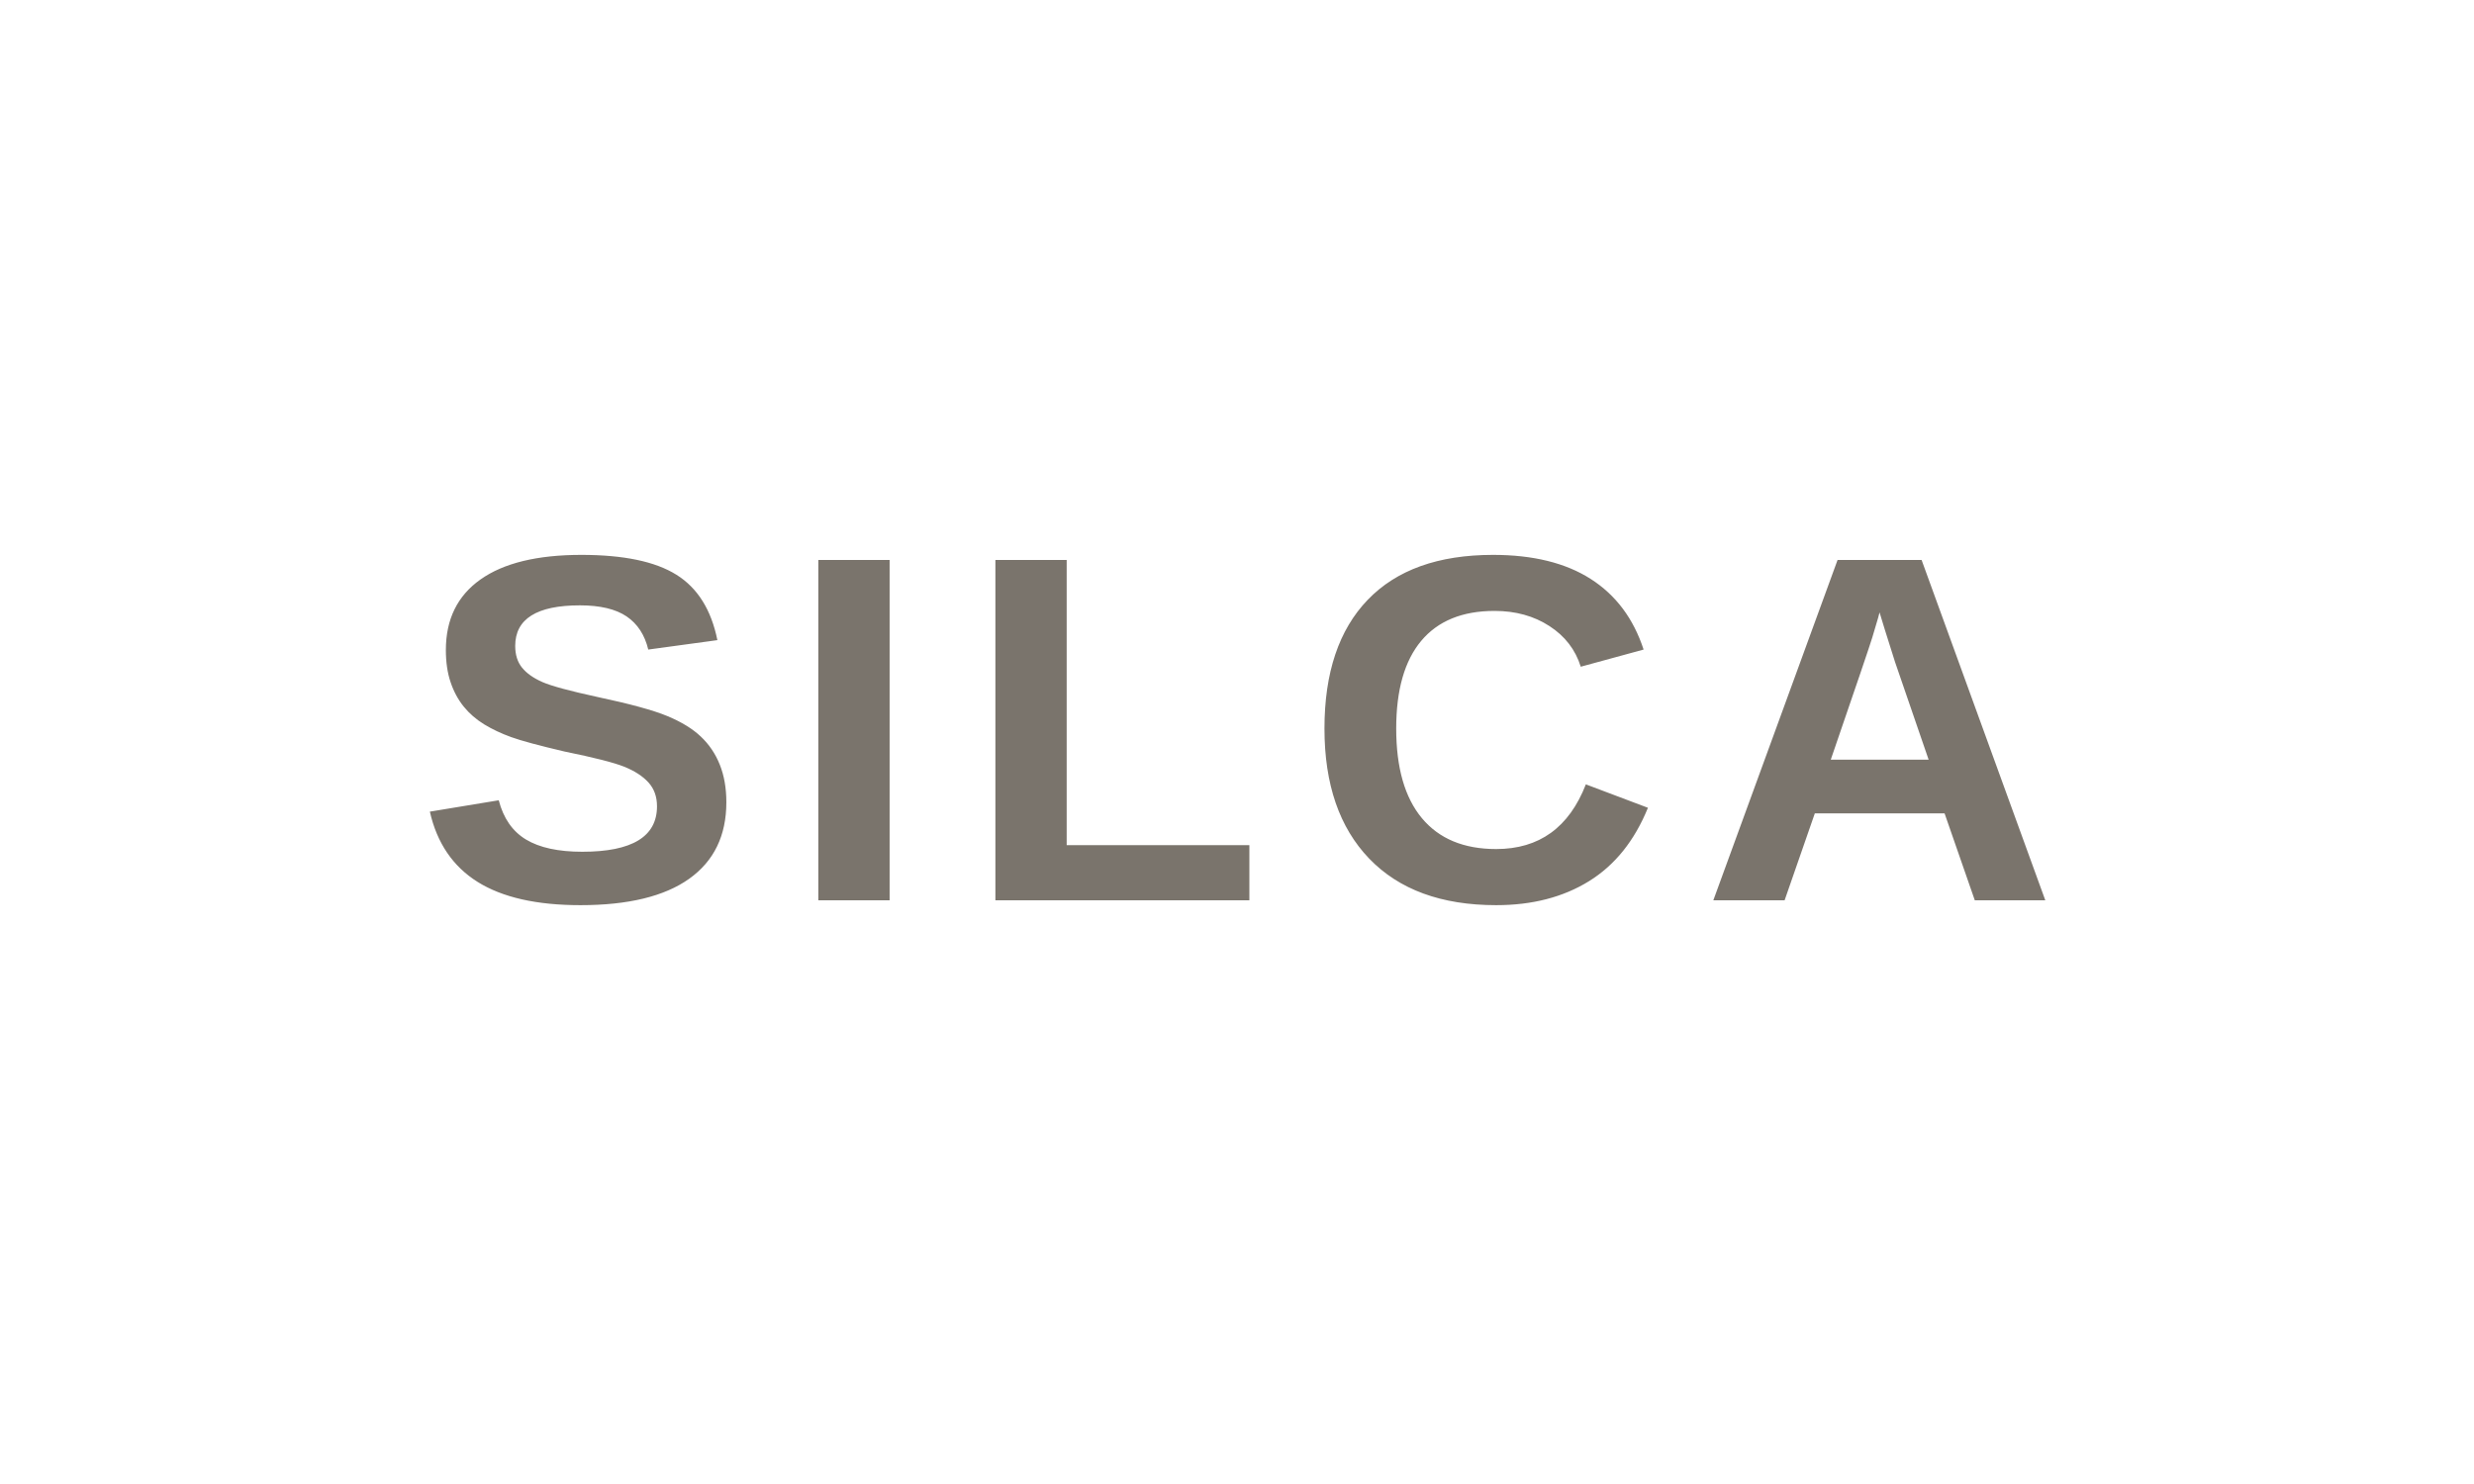
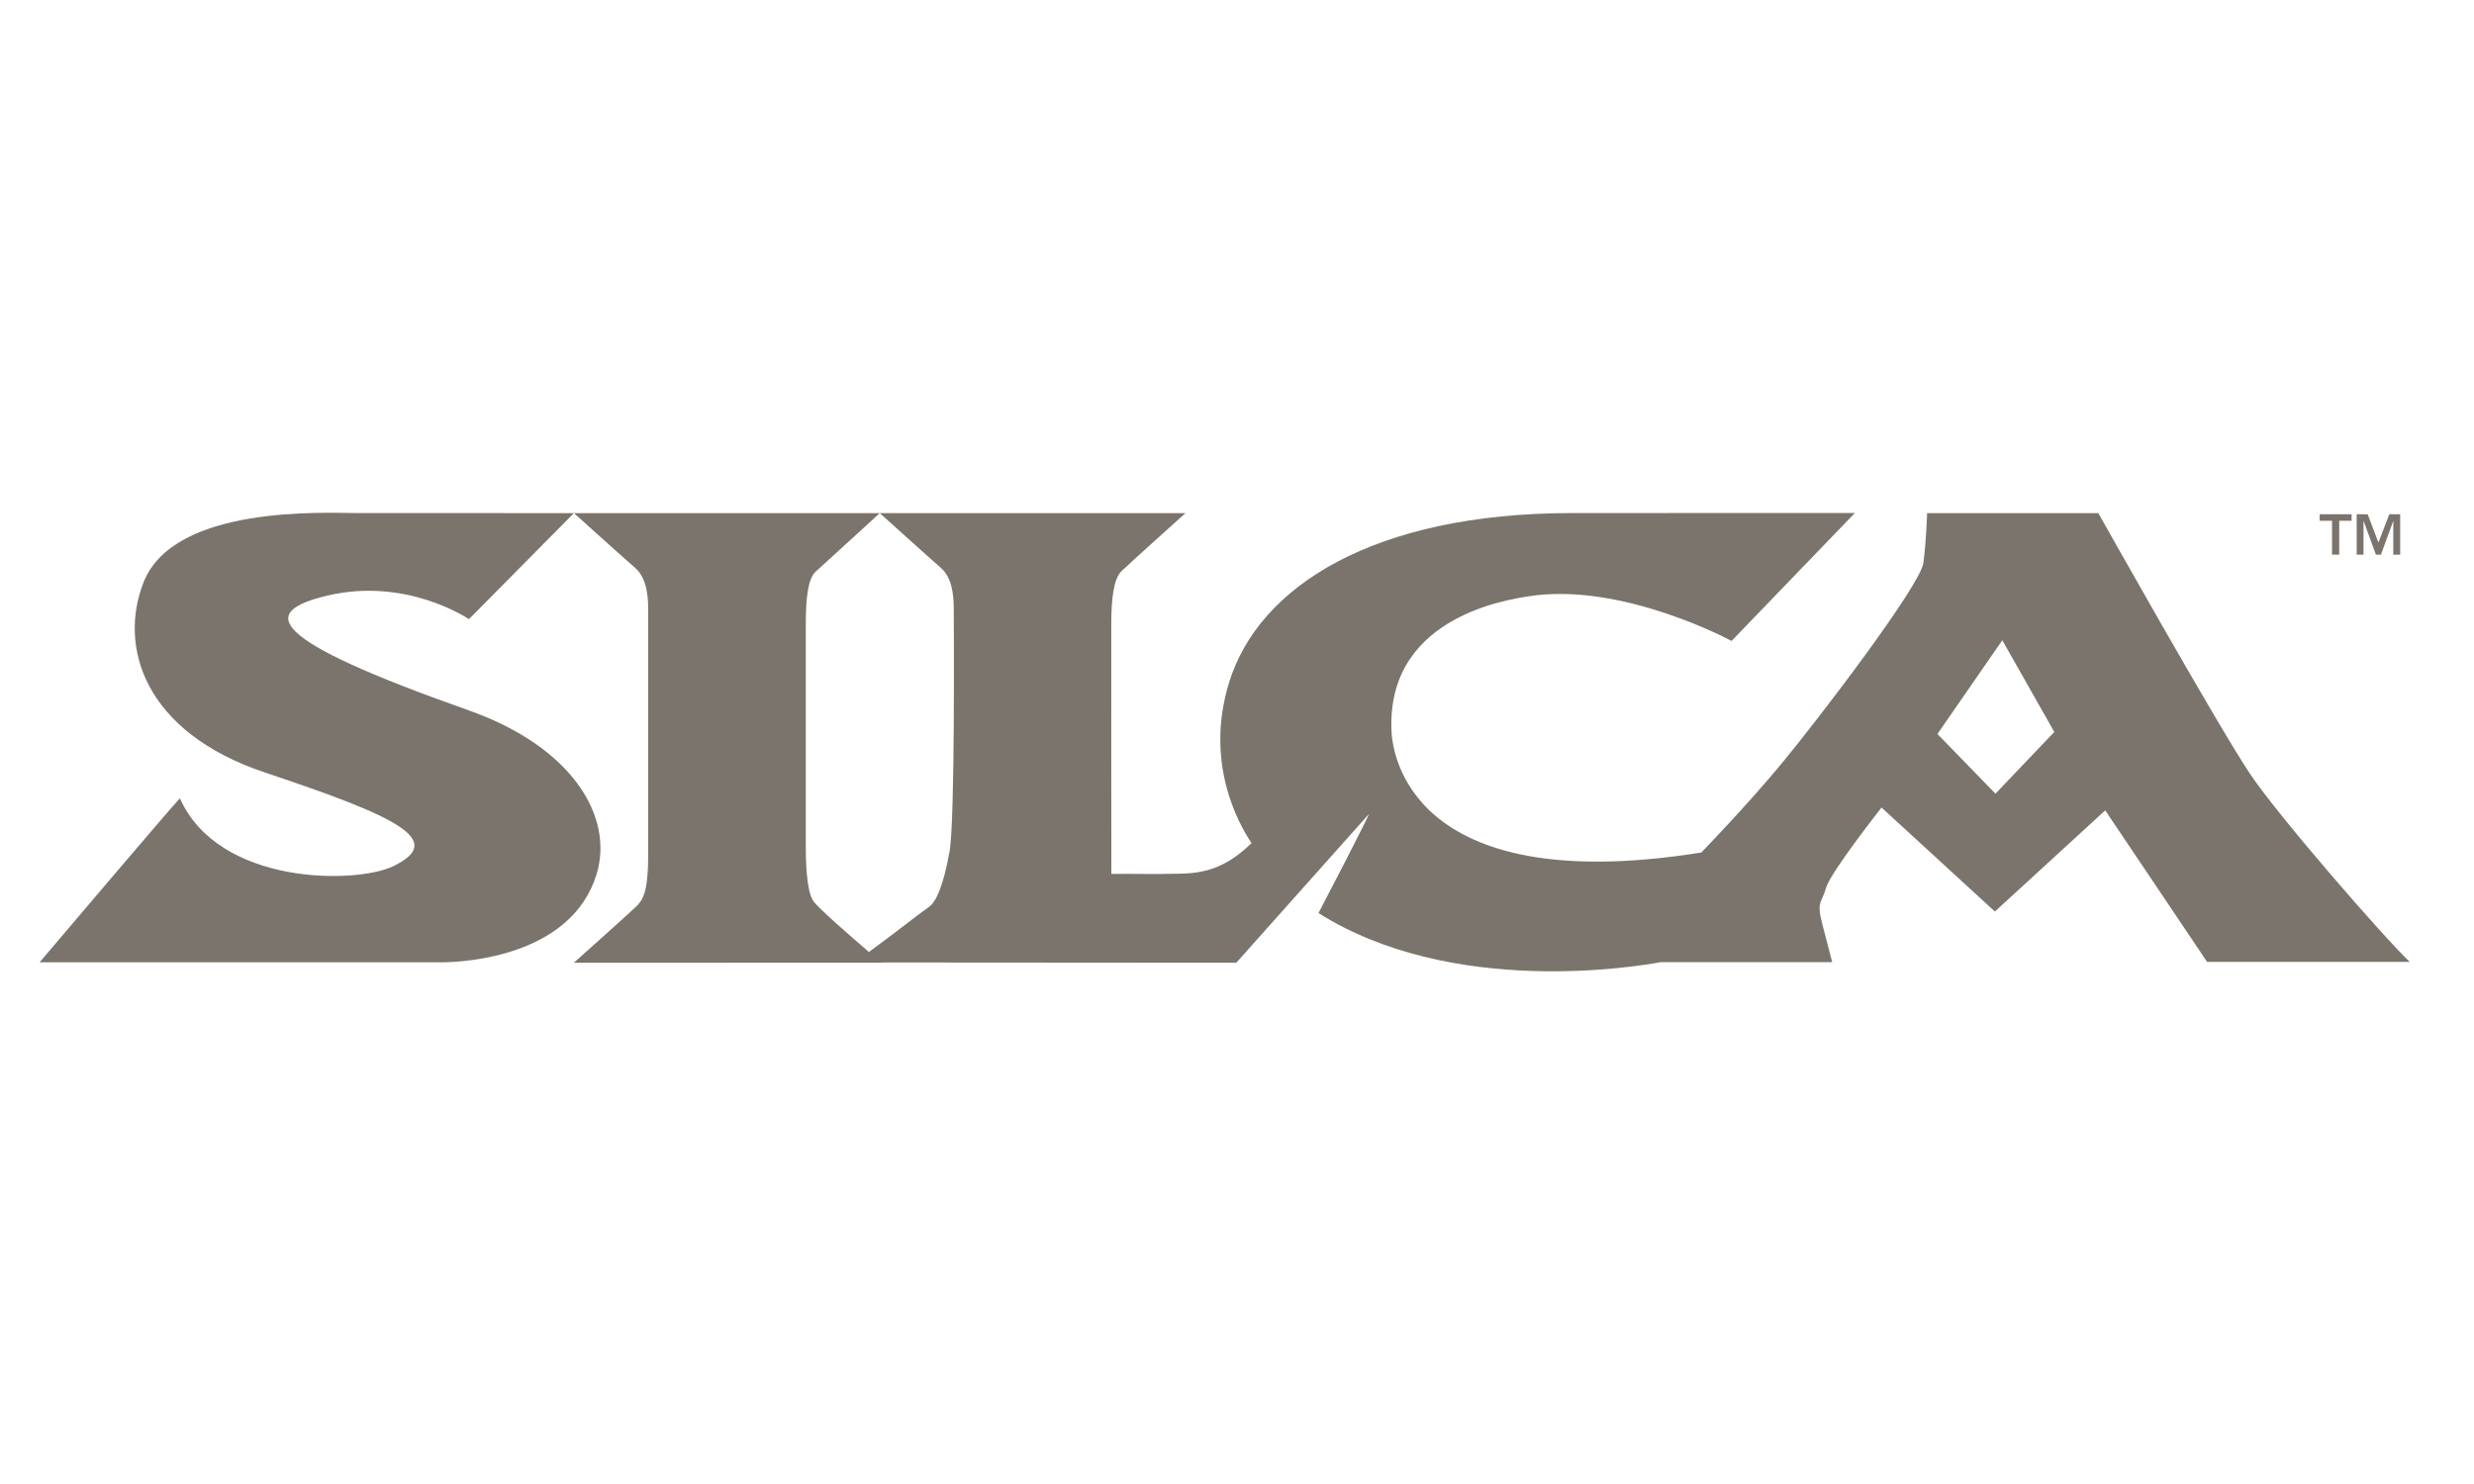
- <svg xmlns="http://www.w3.org/2000/svg" viewBox="0 0 500 300">
+ <svg xmlns="http://www.w3.org/2000/svg" id="Layer_1" version="1.1" viewBox="0 0 500 300">
  <defs>
    <style>
-       .st0 { fill: #7a746c; }
+       .st0 {
+         fill: #7a746c;
+       }
    </style>
  </defs>
-   <text class="st0" x="250" y="182" font-family="Arial Black, Arial, Helvetica, sans-serif" font-size="100" font-weight="900" text-anchor="middle" letter-spacing="8">SILCA</text>
+   <path class="st0" d="M454.66,156.33c-6.77-10.2-30.58-52.59-30.58-52.59h-34.61s-.15,5.42-.74,10.02c-.59,4.6-21.23,31.61-28.54,40.45-7.31,8.84-16.27,18.04-16.27,18.04l-.03.08c-59.98,9.62-62.18-21.28-62.58-23.29-2.01-24.09,23.1-27.78,27.66-28.5,18.86-2.96,40.98,9.03,40.98,9.03l24.93-25.87s-9.66-.01-57.31.02c-39.8.03-63.15,14.75-69.16,34.22-4.98,16.14,1.78,28.41,4.53,32.5-4.58,4.43-8.6,6.03-14.03,6.17-5.95.15-10.06,0-14.3.06-.03-3.21-.02-45.18-.02-50.48s.52-9.21,2.04-10.7c1.52-1.5,12.96-11.76,12.96-11.76h-61.78s9.69,8.76,12.34,11.06c2.65,2.3,2.61,6.77,2.61,8.93s.28,42.24-.86,48.45c-1.26,6.88-2.63,10.08-4.18,11.19-3.57,2.56-5.4,4.17-12.11,9.09-3.71-3.18-10.28-8.91-11.26-10.33-1.37-1.99-1.5-8.27-1.5-10.83v-45.06c0-5.31.44-9.29,2.03-10.7,1.59-1.42,12.91-11.79,12.91-11.79h-61.78s9.73,8.78,12.38,11.08c2.65,2.3,2.61,6.77,2.61,8.93v48.82c0,6.85-.75,9.07-2.34,10.61-1.59,1.55-12.69,11.45-12.69,11.45l62.17-.02-.05-.04,71.77.05,26.38-29.59.45-.48c-.14.33-1.24,2.8-10.22,20.03,27.08,17.11,64.55,10.79,69.17,9.92h34.65s-.97-3.67-2.08-8c-1.11-4.33,0-3.98.84-7.03.84-3.05,11.21-16.22,11.21-16.22l22.91,21.02,22.3-20.45,20.59,30.63h40.95c-5.13-4.84-26.7-29.62-32.34-38.11M403.29,160.45l-11.73-12.07,13.11-18.95,10.51,18.54-11.9,12.48Z" />
+   <path class="st0" d="M94.73,143.6c-41.16-14.51-42.45-19.96-28.42-23.23,15.99-3.73,28.46,4.8,28.46,4.8l21.22-21.44s-37.83-.01-43.91-.01-36.79-1.74-43.04,13.94c-5.12,12.86-.12,30.31,24.65,38.56,26.71,8.9,36.51,13.67,25.83,18.87-7.54,3.67-35.33,3.93-43.16-13.71-1.55,1.55-28.36,33.16-28.36,33.16h81.1c4.73,0,26.35-1.17,31.46-17.78,3.58-11.65-4.94-25.79-25.83-33.15" />
+   <polygon class="st0" points="471.31 105.28 468.81 105.28 468.81 103.96 475.26 103.96 475.26 105.28 472.76 105.28 472.76 112.12 471.31 112.12 471.31 105.28" />
+   <polygon class="st0" points="476.29 103.96 478.51 103.96 480.68 109.68 482.89 103.96 485.08 103.96 485.08 112.13 483.69 112.13 483.69 105.34 483.67 105.34 481.19 112.13 480.18 112.13 477.7 105.34 477.67 105.34 477.67 112.13 476.29 112.13 476.29 103.96" />
</svg>
